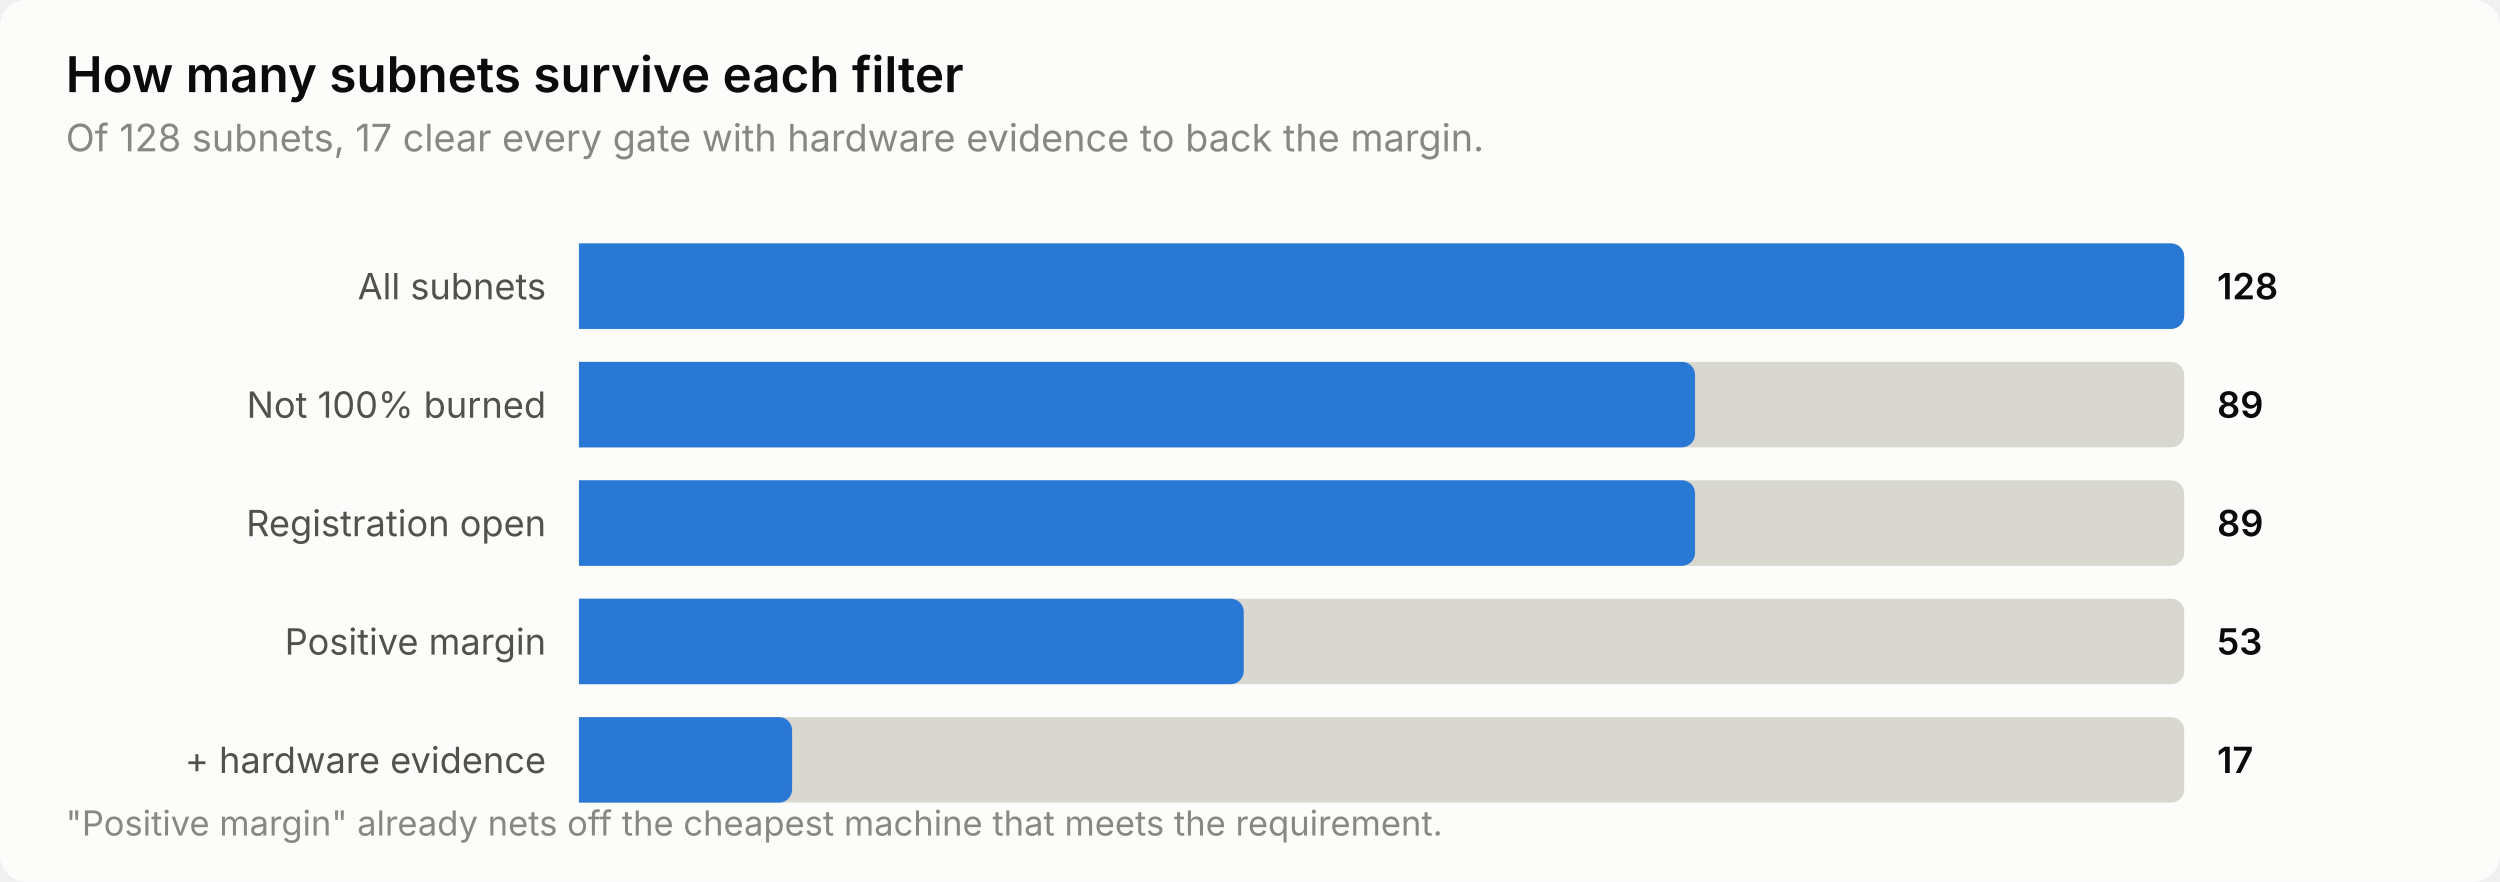
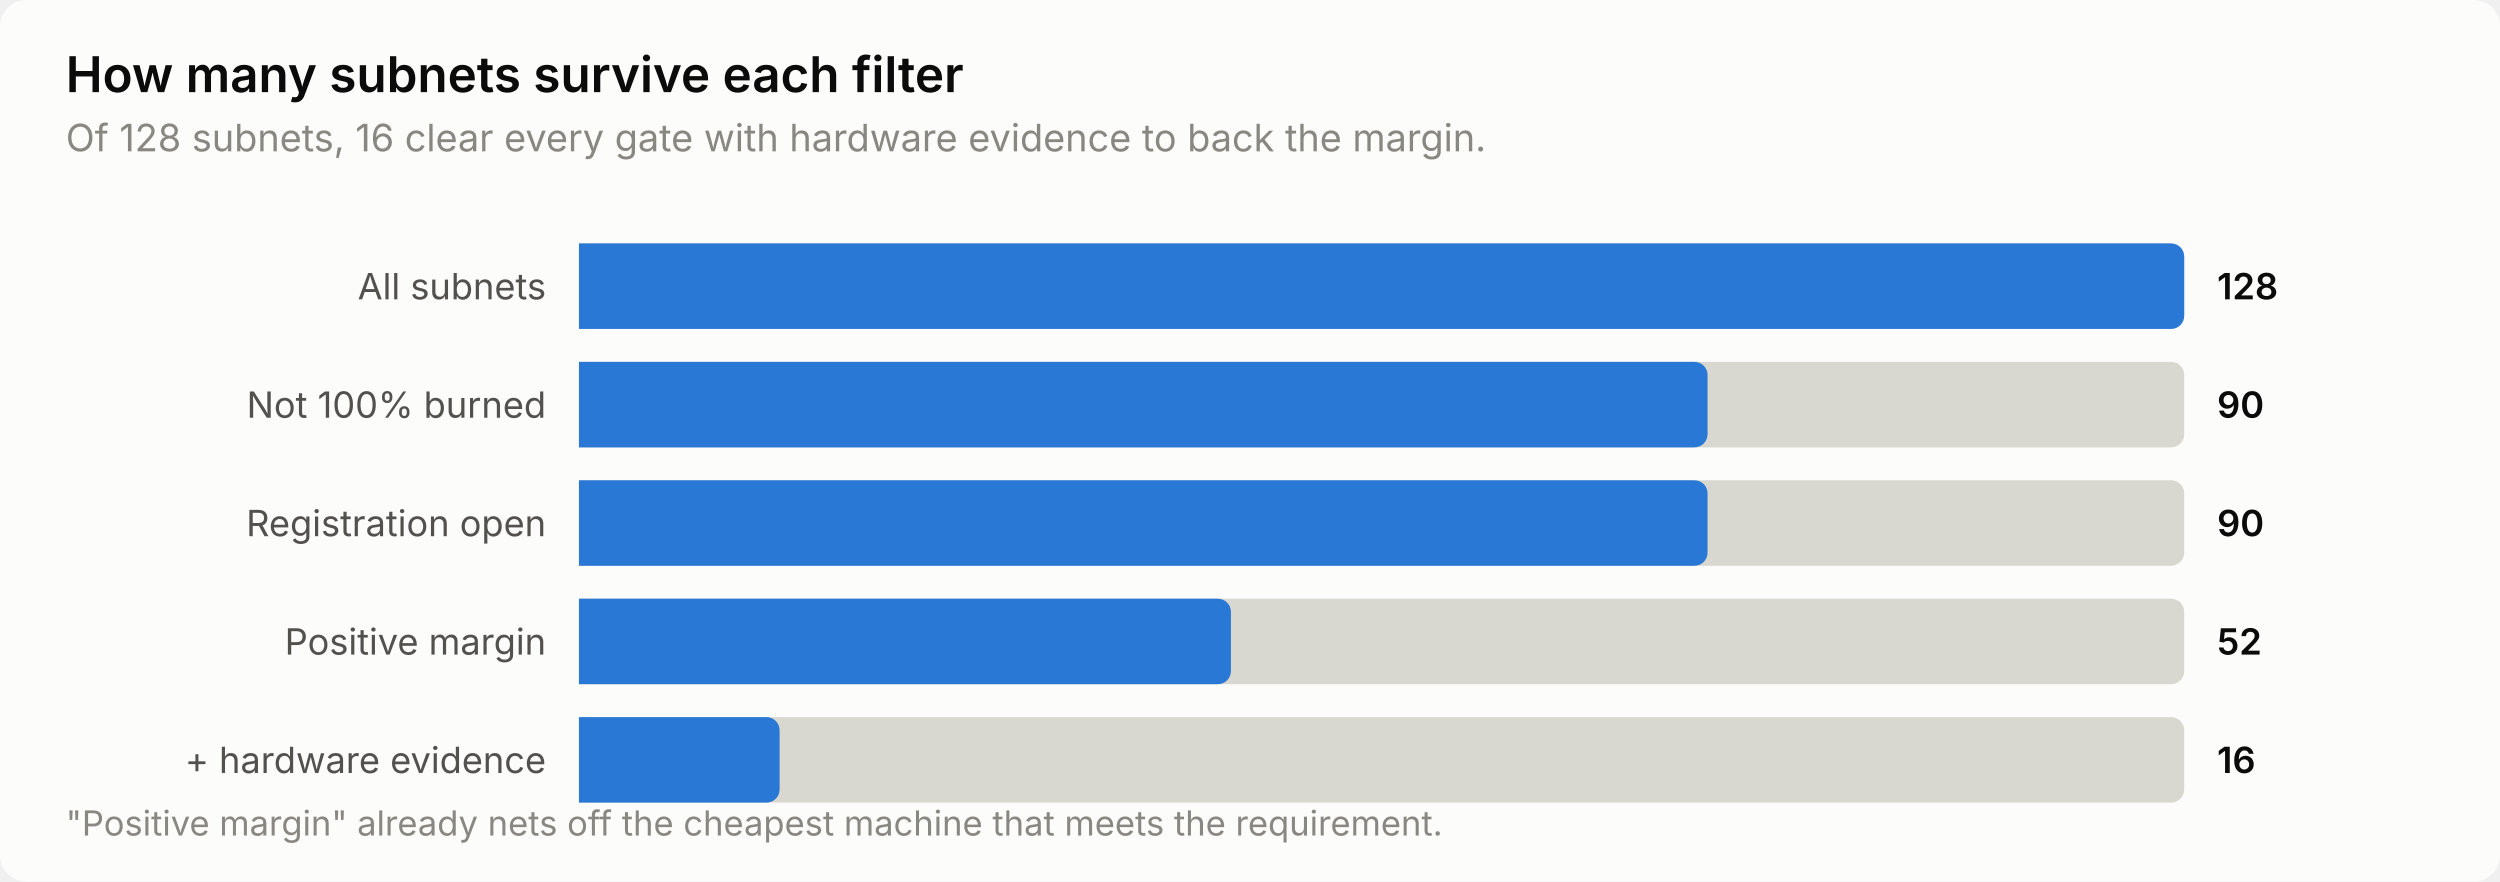
<svg xmlns="http://www.w3.org/2000/svg" width="760" height="268" viewBox="0 0 760 268" role="img" aria-label="How many subnets survive each filter">
  <style>
    text { font-family: system-ui, -apple-system, 'Segoe UI', sans-serif; }
    .t-title { font-size: 15px; font-weight: 600; }
    .t-sub { font-size: 11.5px; }
    .t-lab { font-size: 11px; }
    .t-val { font-size: 11px; font-weight: 600; font-variant-numeric: tabular-nums; }
    .t-tick { font-size: 10.5px; font-variant-numeric: tabular-nums; }

    .surface { fill: #fcfcfb; }
    .ink { fill: #0b0b0b; }
    .ink2 { fill: #52514e; }
    .muted { fill: #898781; }
    .grid { stroke: #e1e0d9; }
    .axis { stroke: #c3c2b7; }
    .accent { fill: #2a78d6; }
    .critical { fill: #d03b3b; }
    .deemph { fill: #d8d7d0; }

    @media (prefers-color-scheme: dark) {
      .surface { fill: #1a1a19; }
      .ink { fill: #ffffff; }
      .ink2 { fill: #c3c2b7; }
      .muted { fill: #898781; }
      .grid { stroke: #2c2c2a; }
      .axis { stroke: #383835; }
      .accent { fill: #3987e5; }
      .deemph { fill: #3a3a37; }
    }
</style>
  <rect class="surface" width="760" height="268" rx="8" />
  <text class="ink t-title" x="20" y="28">How many subnets survive each filter</text>
-   <text class="muted t-sub" x="20" y="46">Of 128 subnets, 17 clear every gate with hardware evidence to back the margin.</text>
+   <text class="muted t-sub" x="20" y="46">Of 128 subnets, 16 clear every gate with hardware evidence to back the margin.</text>
  <text class="ink2 t-lab" x="166" y="91" text-anchor="end">All subnets</text>
  <path class="deemph" d="M176.0,74.0 H660.0 a4.0,4.0 0 0 1 4.0,4.0 V96.0 a4.0,4.0 0 0 1 -4.0,4.0 H176.0 Z" />
  <path class="accent" d="M176.0,74.0 H660.0 a4.0,4.0 0 0 1 4.0,4.0 V96.0 a4.0,4.0 0 0 1 -4.0,4.0 H176.0 Z" />
  <text class="ink t-val" x="674" y="91">128</text>
  <text class="ink2 t-lab" x="166" y="127" text-anchor="end">Not 100% burned</text>
  <path class="deemph" d="M176.0,110.0 H660.0 a4.0,4.0 0 0 1 4.0,4.0 V132.0 a4.0,4.0 0 0 1 -4.0,4.0 H176.0 Z" />
-   <path class="accent" d="M176.0,110.0 H511.3 a4.0,4.0 0 0 1 4.0,4.0 V132.0 a4.0,4.0 0 0 1 -4.0,4.0 H176.0 Z" />
-   <text class="ink t-val" x="674" y="127">89</text>
+   <path class="accent" d="M176.0,110.0 H515.1 a4.0,4.0 0 0 1 4.0,4.0 V132.0 a4.0,4.0 0 0 1 -4.0,4.0 H176.0 Z" />
+   <text class="ink t-val" x="674" y="127">90</text>
  <text class="ink2 t-lab" x="166" y="163" text-anchor="end">Registration open</text>
  <path class="deemph" d="M176.0,146.0 H660.0 a4.0,4.0 0 0 1 4.0,4.0 V168.0 a4.0,4.0 0 0 1 -4.0,4.0 H176.0 Z" />
-   <path class="accent" d="M176.0,146.0 H511.3 a4.0,4.0 0 0 1 4.0,4.0 V168.0 a4.0,4.0 0 0 1 -4.0,4.0 H176.0 Z" />
-   <text class="ink t-val" x="674" y="163">89</text>
+   <path class="accent" d="M176.0,146.0 H515.1 a4.0,4.0 0 0 1 4.0,4.0 V168.0 a4.0,4.0 0 0 1 -4.0,4.0 H176.0 Z" />
+   <text class="ink t-val" x="674" y="163">90</text>
  <text class="ink2 t-lab" x="166" y="199" text-anchor="end">Positive margin</text>
  <path class="deemph" d="M176.0,182.0 H660.0 a4.0,4.0 0 0 1 4.0,4.0 V204.0 a4.0,4.0 0 0 1 -4.0,4.0 H176.0 Z" />
-   <path class="accent" d="M176.0,182.0 H374.1 a4.0,4.0 0 0 1 4.0,4.0 V204.0 a4.0,4.0 0 0 1 -4.0,4.0 H176.0 Z" />
-   <text class="ink t-val" x="674" y="199">53</text>
+   <path class="accent" d="M176.0,182.0 H370.2 a4.0,4.0 0 0 1 4.0,4.0 V204.0 a4.0,4.0 0 0 1 -4.0,4.0 H176.0 Z" />
+   <text class="ink t-val" x="674" y="199">52</text>
  <text class="ink2 t-lab" x="166" y="235" text-anchor="end">+ hardware evidence</text>
  <path class="deemph" d="M176.0,218.0 H660.0 a4.0,4.0 0 0 1 4.0,4.0 V240.0 a4.0,4.0 0 0 1 -4.0,4.0 H176.0 Z" />
-   <path class="accent" d="M176.0,218.0 H236.8 a4.0,4.0 0 0 1 4.0,4.0 V240.0 a4.0,4.0 0 0 1 -4.0,4.0 H176.0 Z" />
-   <text class="ink t-val" x="674" y="235">17</text>
+   <path class="accent" d="M176.0,218.0 H233.0 a4.0,4.0 0 0 1 4.0,4.0 V240.0 a4.0,4.0 0 0 1 -4.0,4.0 H176.0 Z" />
+   <text class="ink t-val" x="674" y="235">16</text>
  <text class="muted t-tick" x="20" y="254">"Positive margin" already nets off the cheapest machine that meets the requirement.</text>
</svg>
